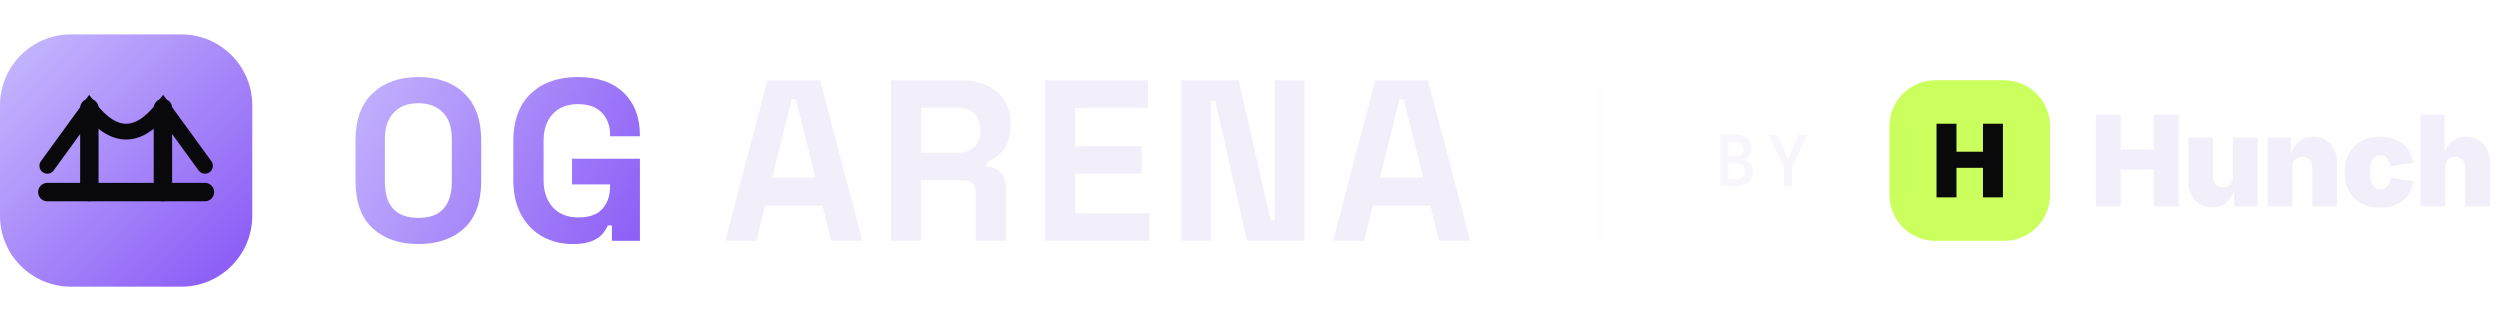
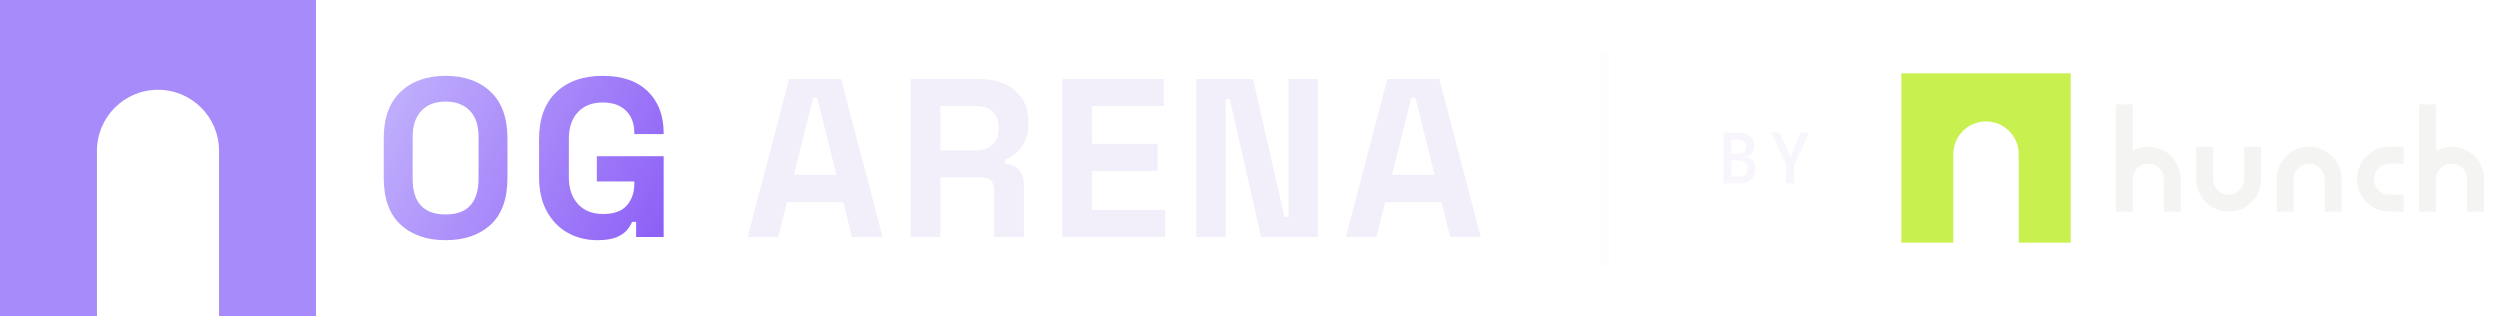
- <svg xmlns="http://www.w3.org/2000/svg" viewBox="0 0 436 56" width="436" height="56" role="img" aria-label="0G Arena, operated by Hunch">
+ <svg xmlns="http://www.w3.org/2000/svg" viewBox="0 0 443 56" width="443" height="56" role="img" aria-label="0G Arena, operated by Hunch">
  <defs>
-     <linearGradient id="arenaTile" x1="6" y1="6" x2="90" y2="90" gradientUnits="userSpaceOnUse">
-       <stop stop-color="#C4B5FD" />
-       <stop offset="1" stop-color="#8B5CF6" />
-     </linearGradient>
    <linearGradient id="zgText" x1="0" y1="0" x2="54" y2="28" gradientUnits="userSpaceOnUse">
      <stop stop-color="#C4B5FD" />
      <stop offset="1" stop-color="#8B5CF6" />
    </linearGradient>
  </defs>
-   <g transform="translate(0 6) scale(0.4583)">
-     <rect x="0" y="0" width="96" height="96" rx="27" fill="url(#arenaTile)" />
-     <g stroke="#09090C" stroke-linecap="round" fill="none">
-       <path d="M18 60H78" stroke-width="7" />
-       <path d="M34 60V28" stroke-width="7" />
-       <path d="M62 60V28" stroke-width="7" />
-       <path d="M18 50L34 28Q48 46 62 28L78 50" stroke-width="6" />
-     </g>
+   <g transform="translate(-3.82 -3.82) scale(0.63636)">
+     <path d="M6 6 H94 V94 H6 Z M33 94 V48 A17 17 0 0 1 67 48 V94 Z" fill="#A78BFA" fill-rule="evenodd" />
  </g>
-   <g transform="translate(60 14)">
+   <g transform="translate(66.00 14.00)">
    <path d="M12.96 28.56Q8.00 28.56 5.00 25.82Q2.00 23.08 2.00 17.52V10.48Q2.00 5.08 5.00 2.26Q8.00 -0.56 12.96 -0.56Q17.96 -0.56 20.94 2.26Q23.92 5.08 23.92 10.48V17.52Q23.92 23.08 20.94 25.82Q17.96 28.56 12.96 28.56ZM12.96 24.00Q15.96 24.00 17.38 22.36Q18.80 20.72 18.80 17.68V10.24Q18.80 7.16 17.22 5.58Q15.64 4.00 12.96 4.00Q10.20 4.00 8.66 5.64Q7.12 7.28 7.12 10.24V17.68Q7.12 20.84 8.58 22.42Q10.04 24.00 12.96 24.00ZM39.84 28.56Q36.96 28.56 34.62 27.26Q32.28 25.96 30.90 23.46Q29.52 20.96 29.52 17.36V10.64Q29.52 5.24 32.56 2.34Q35.60 -0.56 40.80 -0.56Q45.96 -0.56 48.78 2.18Q51.60 4.92 51.60 9.60V9.76H46.40V9.44Q46.40 7.96 45.78 6.76Q45.16 5.56 43.92 4.86Q42.68 4.16 40.80 4.16Q38.00 4.16 36.40 5.88Q34.80 7.60 34.80 10.56V17.44Q34.80 20.36 36.40 22.14Q38.00 23.92 40.88 23.92Q43.76 23.92 45.08 22.40Q46.40 20.88 46.40 18.56V18.16H39.76V13.68H51.60V28.00H46.72V25.32H46.00Q45.72 26.00 45.10 26.76Q44.48 27.52 43.24 28.04Q42.00 28.56 39.84 28.56Z" fill="url(#zgText)" />
    <path d="M66.48 28.00 73.84 0.00H83.04L90.40 28.00H84.96L83.44 21.84H73.44L71.92 28.00ZM74.68 16.96H82.20L78.80 3.32H78.08ZM95.36 28.00V0.00H107.52Q110.16 0.00 112.12 0.92Q114.08 1.84 115.16 3.52Q116.24 5.20 116.24 7.48V7.96Q116.24 10.48 115.04 12.04Q113.84 13.60 112.08 14.32V15.04Q113.68 15.12 114.56 16.14Q115.44 17.16 115.44 18.84V28.00H110.16V19.60Q110.16 18.64 109.66 18.04Q109.16 17.44 108.00 17.44H100.64V28.00ZM100.64 12.64H106.96Q108.84 12.64 109.90 11.62Q110.96 10.60 110.96 8.92V8.52Q110.96 6.84 109.92 5.82Q108.88 4.80 106.96 4.80H100.64ZM122.24 28.00V0.00H140.24V4.80H127.52V11.48H139.12V16.28H127.52V23.20H140.48V28.00ZM146.00 28.00V0.00H156.04L161.60 24.40H162.32V0.00H167.52V28.00H157.48L151.92 3.60H151.20V28.00ZM172.48 28.00 179.84 0.00H189.04L196.40 28.00H190.96L189.44 21.84H179.44L177.92 28.00ZM180.68 16.96H188.20L184.80 3.32H184.08Z" fill="#F2EFFA" />
  </g>
-   <line x1="279" y1="15" x2="279" y2="41" stroke="#F2EFFA" stroke-opacity="0.16" stroke-width="1.5" />
-   <g transform="translate(299.00 23.5)">
+   <line x1="284.4" y1="9.0" x2="284.4" y2="47.0" stroke="#F2EFFA" stroke-opacity="0.16" stroke-width="1.5" />
+   <g transform="translate(304.40 23.50)">
    <path d="M1.00 9.00V0.00H3.70Q4.99 0.00 5.75 0.62Q6.50 1.23 6.50 2.32Q6.50 2.92 6.23 3.37Q5.95 3.82 5.49 4.07Q5.02 4.32 4.41 4.32V4.23Q5.08 4.22 5.59 4.48Q6.10 4.73 6.40 5.24Q6.69 5.75 6.69 6.45Q6.69 7.22 6.35 7.80Q6.00 8.38 5.37 8.69Q4.73 9.00 3.86 9.00ZM2.39 7.78H3.76Q4.45 7.78 4.86 7.41Q5.26 7.04 5.26 6.39Q5.26 5.72 4.86 5.32Q4.45 4.92 3.76 4.92H2.39ZM2.39 3.74H3.69Q4.33 3.74 4.69 3.40Q5.05 3.06 5.05 2.48Q5.05 1.89 4.69 1.55Q4.33 1.22 3.70 1.22H2.39ZM12.11 9.00V5.71L9.44 0.00H10.94L12.44 3.27Q12.60 3.61 12.70 3.93Q12.81 4.25 12.85 4.44Q12.88 4.25 12.99 3.93Q13.09 3.61 13.24 3.27L14.71 0.00H16.20L13.54 5.71V9.00Z" fill="#F2EFFA" fill-opacity="0.5" />
  </g>
-   <g transform="translate(329.52 14)">
-     <rect width="28" height="28" rx="8" fill="#CBFF5D" />
-     <path transform="translate(7.38 7.58)" d="M0.83 12.84V0.00H4.31V4.88H8.93V0.00H12.41V12.84H8.93V7.69H4.31V12.84Z" fill="#09090C" />
+   <g transform="translate(334.88 10.95) scale(0.34091)">
+     <path d="M6 6 H94 V94 H6 Z M33 94 V48 A17 17 0 0 1 67 48 V94 Z" fill="#C8F04F" fill-rule="evenodd" />
  </g>
-   <g transform="translate(364.49 20)">
-     <path d="M1.03 16.00V0.00H5.37V6.08H11.12V0.00H15.46V16.00H11.12V9.58H5.37V16.00ZM21.34 16.15Q20.07 16.15 19.13 15.57Q18.18 14.99 17.66 13.97Q17.15 12.95 17.15 11.64V3.99H21.47V10.74Q21.47 11.63 21.92 12.14Q22.37 12.65 23.18 12.65Q23.72 12.65 24.11 12.42Q24.49 12.19 24.71 11.76Q24.92 11.33 24.92 10.74V3.99H29.24V16.00H25.19L25.11 12.93H25.24Q24.83 14.29 23.91 15.22Q22.99 16.15 21.34 16.15ZM35.31 9.26V16.00H30.99V3.99H35.04L35.13 7.07H35.00Q35.40 5.70 36.32 4.77Q37.24 3.84 38.89 3.84Q40.17 3.84 41.11 4.42Q42.05 5.00 42.57 6.02Q43.08 7.04 43.08 8.35V16.00H38.77V9.26Q38.77 8.37 38.31 7.86Q37.86 7.34 37.05 7.34Q36.52 7.34 36.13 7.58Q35.74 7.81 35.52 8.23Q35.31 8.66 35.31 9.26ZM50.61 16.21Q48.66 16.21 47.27 15.44Q45.88 14.66 45.14 13.27Q44.40 11.88 44.40 10.03Q44.40 8.18 45.14 6.79Q45.88 5.40 47.27 4.62Q48.66 3.84 50.61 3.84Q51.86 3.84 52.87 4.17Q53.88 4.49 54.62 5.08Q55.37 5.68 55.81 6.52Q56.25 7.37 56.36 8.41L52.39 9.00Q52.32 8.53 52.17 8.17Q52.03 7.81 51.81 7.56Q51.60 7.31 51.31 7.19Q51.03 7.07 50.68 7.07Q50.11 7.07 49.69 7.39Q49.27 7.71 49.04 8.37Q48.81 9.02 48.81 10.01Q48.81 10.99 49.04 11.65Q49.27 12.32 49.69 12.66Q50.11 12.99 50.68 12.99Q51.03 12.99 51.31 12.86Q51.60 12.74 51.82 12.48Q52.04 12.23 52.18 11.86Q52.33 11.48 52.39 11.00L56.36 11.58Q56.25 12.65 55.81 13.50Q55.37 14.36 54.63 14.96Q53.89 15.57 52.87 15.89Q51.86 16.21 50.61 16.21ZM61.97 9.26V16.00H57.66V0.00H61.86V7.07H61.66Q62.07 5.70 62.99 4.77Q63.91 3.84 65.56 3.84Q66.84 3.84 67.78 4.42Q68.72 5.00 69.23 6.02Q69.75 7.04 69.75 8.35V16.00H65.43V9.26Q65.43 8.37 64.98 7.86Q64.53 7.34 63.71 7.34Q63.19 7.34 62.79 7.58Q62.40 7.81 62.19 8.23Q61.97 8.66 61.97 9.26Z" fill="#F2EFFA" />
+   <g transform="translate(372.92 15.00) scale(0.25)">
+     <path d="M14 14 V90 M14 67 A17 17 0 0 1 48 67 V90 M71 44 V67 A17 17 0 0 0 105 67 V44 M128 90 V67 A17 17 0 0 1 162 67 V90 M212 50 H202 A17 17 0 1 0 202 84 H212 M229 14 V90 M229 67 A17 17 0 0 1 263 67 V90" fill="none" stroke="#F4F4F2" stroke-width="12" />
  </g>
</svg>
